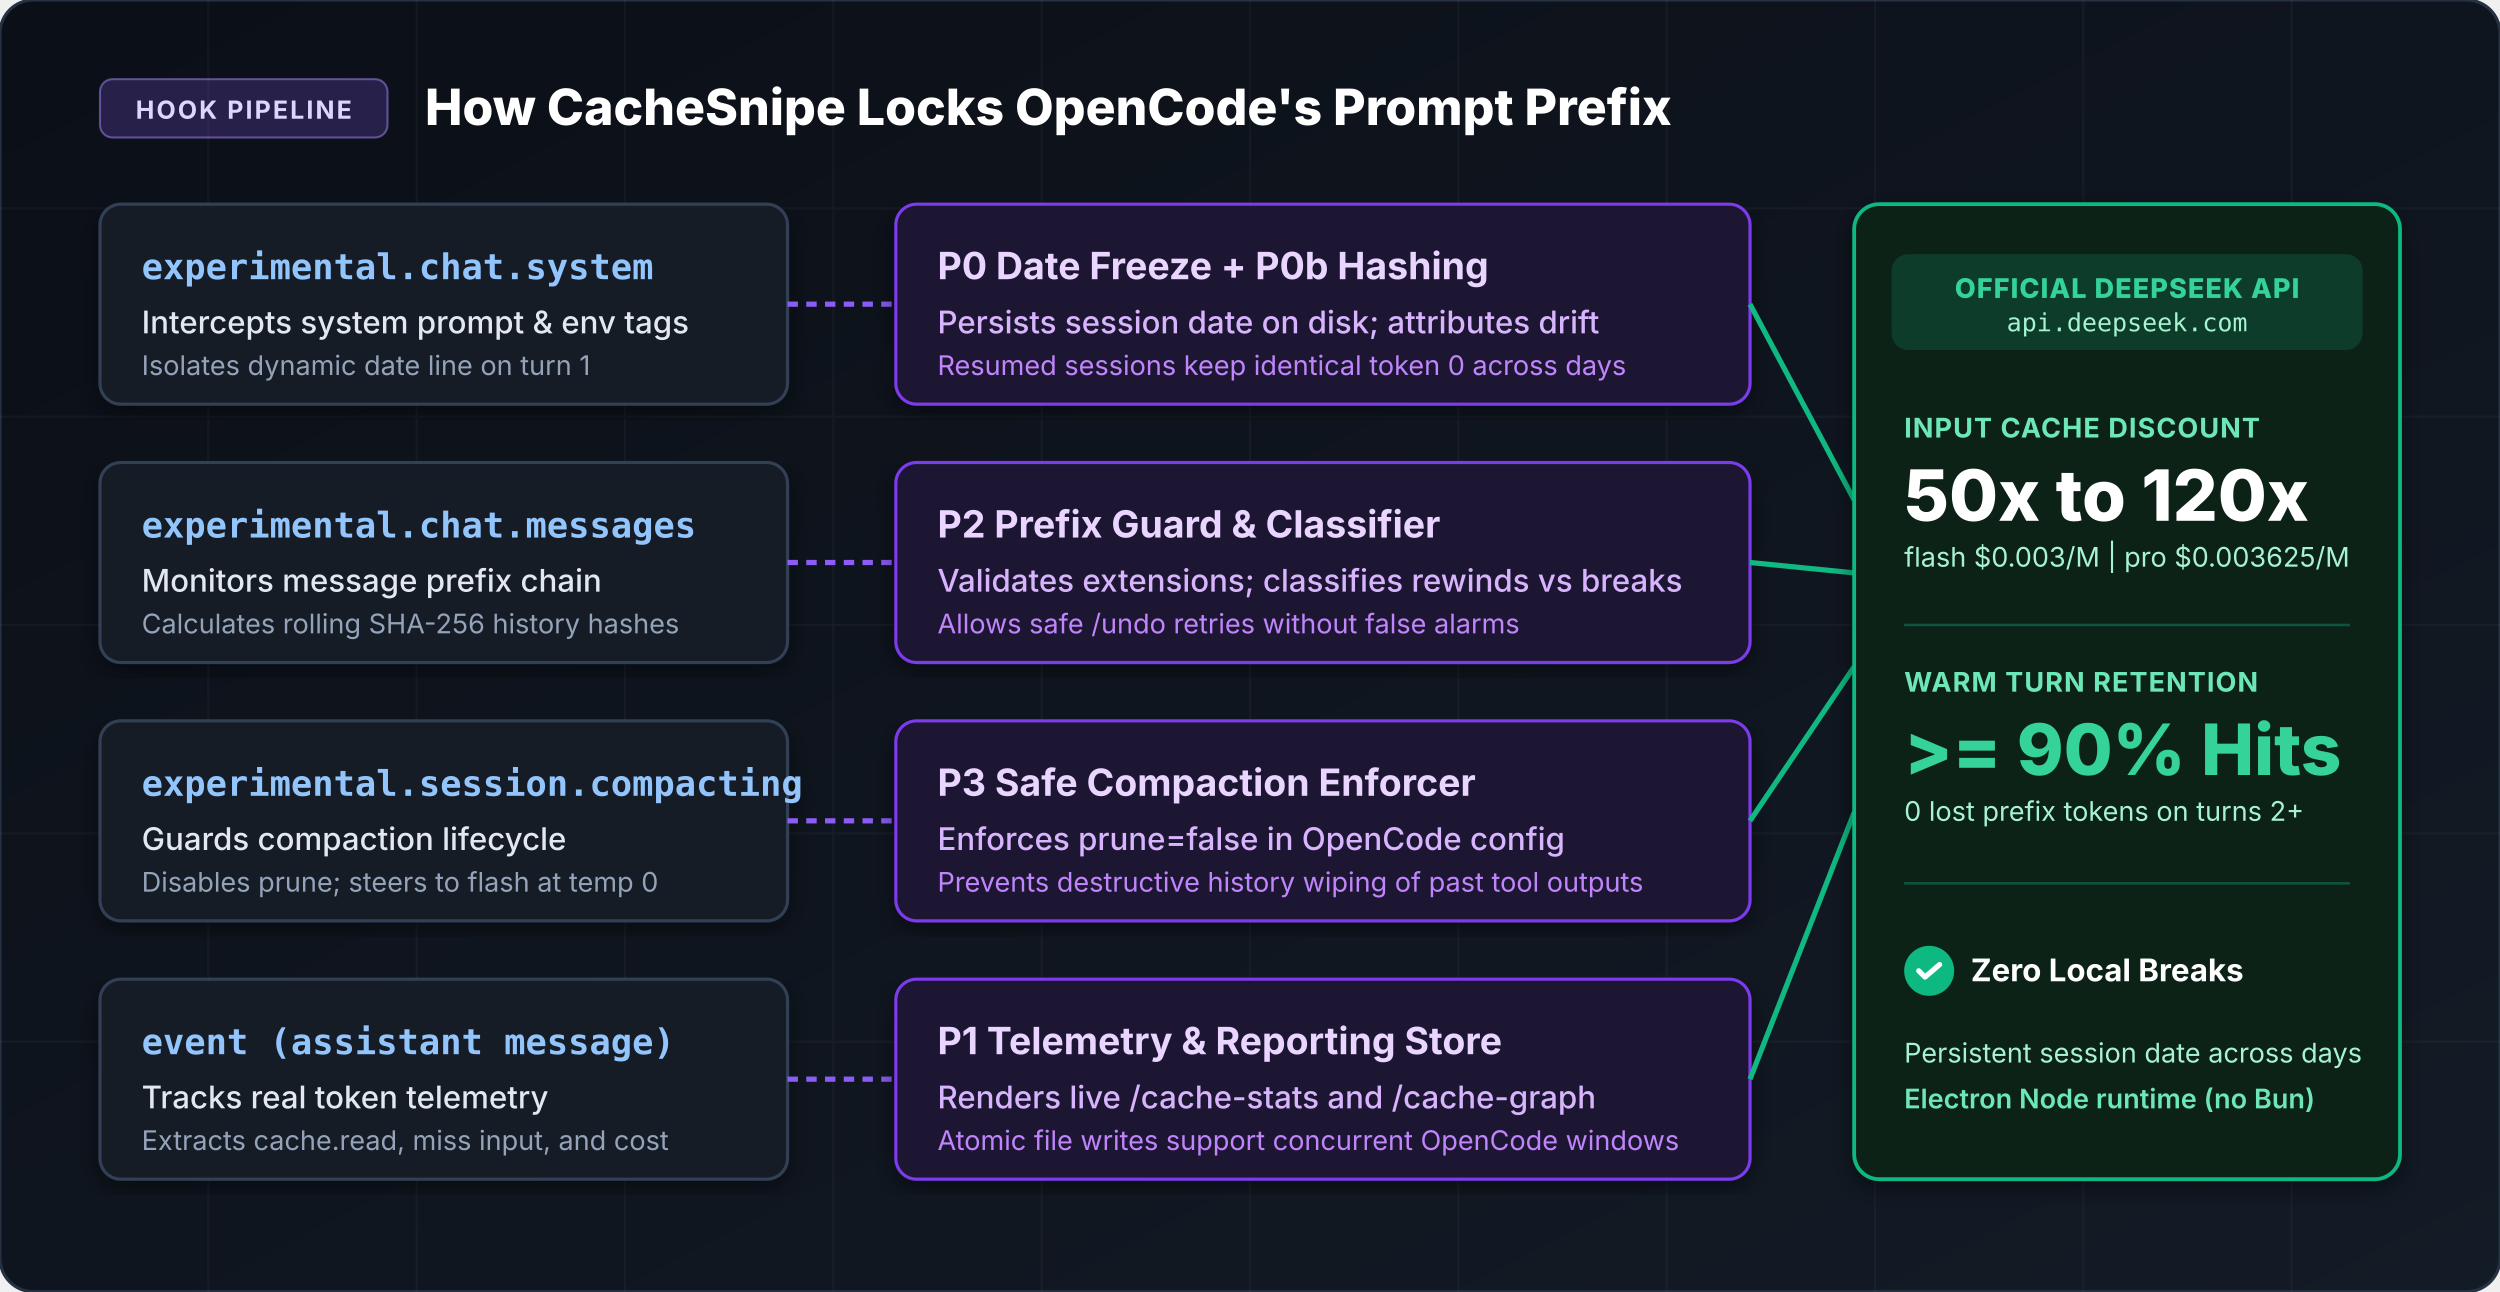
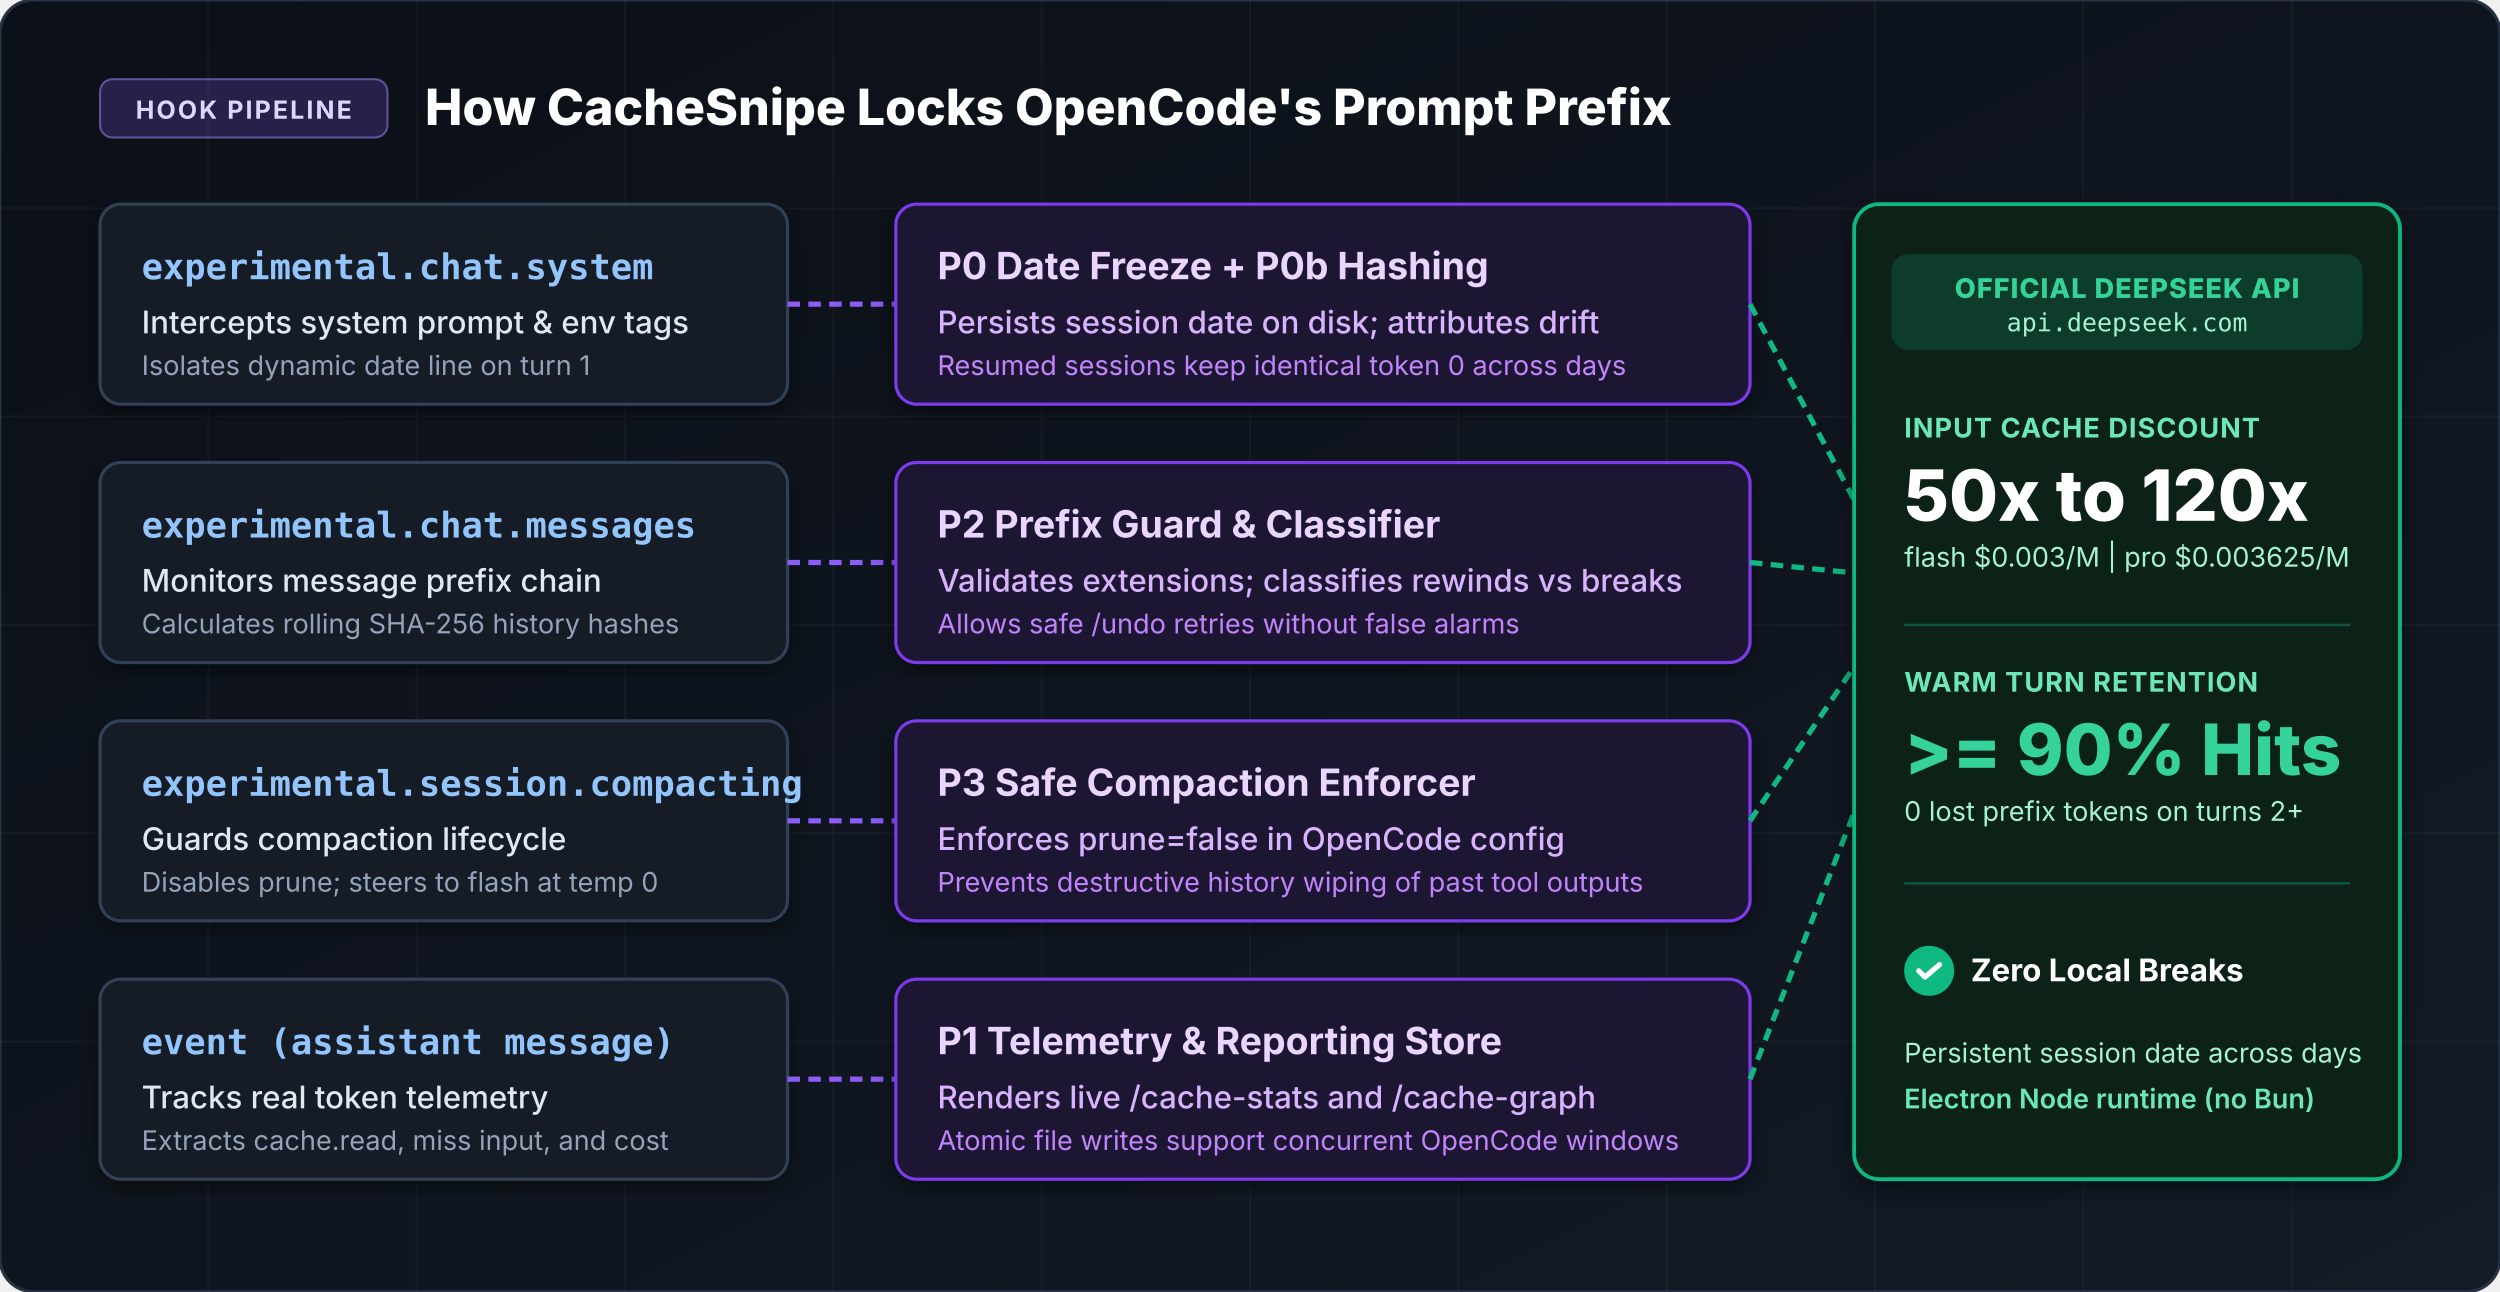
<svg xmlns="http://www.w3.org/2000/svg" viewBox="0 0 1200 620" width="100%" height="100%" role="img" aria-labelledby="flowTitle flowDesc">
  <defs>
    <linearGradient id="bgGrad" x1="0%" y1="0%" x2="100%" y2="100%">
      <stop offset="0%" stop-color="#0b0f17" />
      <stop offset="100%" stop-color="#131b26" />
    </linearGradient>
    <linearGradient id="purpleGrad" x1="0%" y1="0%" x2="100%" y2="100%">
      <stop offset="0%" stop-color="#8b5cf6" />
      <stop offset="100%" stop-color="#6d28d9" />
    </linearGradient>
    <linearGradient id="emeraldGrad" x1="0%" y1="0%" x2="100%" y2="100%">
      <stop offset="0%" stop-color="#10b981" />
      <stop offset="100%" stop-color="#059669" />
    </linearGradient>
    <linearGradient id="cyanGrad" x1="0%" y1="0%" x2="100%" y2="100%">
      <stop offset="0%" stop-color="#06b6d4" />
      <stop offset="100%" stop-color="#0284c7" />
    </linearGradient>
    <filter id="cardShadow" x="-4%" y="-4%" width="108%" height="112%">
      <feDropShadow dx="0" dy="4" stdDeviation="6" flood-color="#000000" flood-opacity="0.45" />
    </filter>
+     <style>
+       @keyframes flowDash {
+         to {
+           stroke-dashoffset: -20;
+         }
+       }
+       @keyframes targetPulse {
+         0%, 100% {
+           filter: drop-shadow(0 0 2px rgba(16, 185, 129, 0.3));
+         }
+         50% {
+           filter: drop-shadow(0 0 8px rgba(52, 211, 153, 0.75));
+         }
+       }
+       .flow-stream {
+         stroke-dasharray: 6 4;
+         animation: flowDash 1.4s linear infinite;
+       }
+       .anim-target-badge {
+         animation: targetPulse 3.2s ease-in-out infinite;
+       }
+       @media (prefers-reduced-motion: reduce) {
+         .flow-stream, .anim-target-badge {
+           animation: none !important;
+           stroke-dashoffset: 0 !important;
+         }
+       }
+     </style>
  </defs>
  <rect width="1200" height="620" rx="16" fill="url(#bgGrad)" stroke="#263142" stroke-width="1.5" />
  <g stroke="#ffffff" stroke-width="1" opacity="0.035">
    <line x1="100" y1="0" x2="100" y2="620" />
    <line x1="200" y1="0" x2="200" y2="620" />
    <line x1="300" y1="0" x2="300" y2="620" />
    <line x1="400" y1="0" x2="400" y2="620" />
    <line x1="500" y1="0" x2="500" y2="620" />
    <line x1="600" y1="0" x2="600" y2="620" />
    <line x1="700" y1="0" x2="700" y2="620" />
    <line x1="800" y1="0" x2="800" y2="620" />
    <line x1="900" y1="0" x2="900" y2="620" />
    <line x1="1000" y1="0" x2="1000" y2="620" />
    <line x1="1100" y1="0" x2="1100" y2="620" />
    <line x1="0" y1="100" x2="1200" y2="100" />
    <line x1="0" y1="200" x2="1200" y2="200" />
    <line x1="0" y1="300" x2="1200" y2="300" />
    <line x1="0" y1="400" x2="1200" y2="400" />
    <line x1="0" y1="500" x2="1200" y2="500" />
  </g>
  <g transform="translate(48, 38)">
    <rect width="138" height="28" rx="6" fill="#8b5cf6" fill-opacity="0.22" stroke="#a78bfa" stroke-opacity="0.5" stroke-width="1" />
    <text x="69" y="19" fill="#ddd6fe" font-family="-apple-system, BlinkMacSystemFont, Segoe UI, sans-serif" font-size="12" font-weight="700" text-anchor="middle" letter-spacing="1">HOOK PIPELINE</text>
    <text x="156" y="22" fill="#ffffff" font-family="-apple-system, BlinkMacSystemFont, Segoe UI, sans-serif" font-size="24" font-weight="800">How CacheSnipe Locks OpenCode's Prompt Prefix</text>
  </g>
  <g transform="translate(48, 98)" filter="url(#cardShadow)">
    <rect width="330" height="96" rx="10" fill="#151b27" stroke="#334155" stroke-width="1.5" />
    <text x="20" y="36" fill="#93c5fd" font-family="ui-monospace, SFMono-Regular, Menlo, monospace" font-size="17" font-weight="700">experimental.chat.system</text>
    <text x="20" y="62" fill="#e2e8f0" font-family="-apple-system, BlinkMacSystemFont, Segoe UI, sans-serif" font-size="15" font-weight="500">Intercepts system prompt &amp; env tags</text>
    <text x="20" y="82" fill="#94a3b8" font-family="-apple-system, BlinkMacSystemFont, Segoe UI, sans-serif" font-size="13">Isolates dynamic date line on turn 1</text>
  </g>
  <g transform="translate(48, 222)" filter="url(#cardShadow)">
    <rect width="330" height="96" rx="10" fill="#151b27" stroke="#334155" stroke-width="1.5" />
    <text x="20" y="36" fill="#93c5fd" font-family="ui-monospace, SFMono-Regular, Menlo, monospace" font-size="17" font-weight="700">experimental.chat.messages</text>
    <text x="20" y="62" fill="#e2e8f0" font-family="-apple-system, BlinkMacSystemFont, Segoe UI, sans-serif" font-size="15" font-weight="500">Monitors message prefix chain</text>
    <text x="20" y="82" fill="#94a3b8" font-family="-apple-system, BlinkMacSystemFont, Segoe UI, sans-serif" font-size="13">Calculates rolling SHA-256 history hashes</text>
  </g>
  <g transform="translate(48, 346)" filter="url(#cardShadow)">
    <rect width="330" height="96" rx="10" fill="#151b27" stroke="#334155" stroke-width="1.5" />
    <text x="20" y="36" fill="#93c5fd" font-family="ui-monospace, SFMono-Regular, Menlo, monospace" font-size="17" font-weight="700">experimental.session.compacting</text>
    <text x="20" y="62" fill="#e2e8f0" font-family="-apple-system, BlinkMacSystemFont, Segoe UI, sans-serif" font-size="15" font-weight="500">Guards compaction lifecycle</text>
    <text x="20" y="82" fill="#94a3b8" font-family="-apple-system, BlinkMacSystemFont, Segoe UI, sans-serif" font-size="13">Disables prune; steers to flash at temp 0</text>
  </g>
  <g transform="translate(48, 470)" filter="url(#cardShadow)">
    <rect width="330" height="96" rx="10" fill="#151b27" stroke="#334155" stroke-width="1.5" />
    <text x="20" y="36" fill="#93c5fd" font-family="ui-monospace, SFMono-Regular, Menlo, monospace" font-size="17" font-weight="700">event (assistant message)</text>
    <text x="20" y="62" fill="#e2e8f0" font-family="-apple-system, BlinkMacSystemFont, Segoe UI, sans-serif" font-size="15" font-weight="500">Tracks real token telemetry</text>
    <text x="20" y="82" fill="#94a3b8" font-family="-apple-system, BlinkMacSystemFont, Segoe UI, sans-serif" font-size="13">Extracts cache.read, miss input, and cost</text>
  </g>
-   <path d="M 378 146 L 430 146" stroke="#8b5cf6" stroke-width="2.5" stroke-dasharray="5 4" />
-   <path d="M 378 270 L 430 270" stroke="#8b5cf6" stroke-width="2.5" stroke-dasharray="5 4" />
-   <path d="M 378 394 L 430 394" stroke="#8b5cf6" stroke-width="2.5" stroke-dasharray="5 4" />
-   <path d="M 378 518 L 430 518" stroke="#8b5cf6" stroke-width="2.5" stroke-dasharray="5 4" />
+   <path class="flow-stream" d="M 378 146 L 430 146" stroke="#8b5cf6" stroke-width="2.5" />
+   <path class="flow-stream" d="M 378 270 L 430 270" stroke="#8b5cf6" stroke-width="2.5" />
+   <path class="flow-stream" d="M 378 394 L 430 394" stroke="#8b5cf6" stroke-width="2.5" />
+   <path class="flow-stream" d="M 378 518 L 430 518" stroke="#8b5cf6" stroke-width="2.5" />
  <g transform="translate(430, 98)" filter="url(#cardShadow)">
    <rect width="410" height="96" rx="10" fill="#1e1833" stroke="#7c3aed" stroke-width="1.5" />
    <text x="20" y="36" fill="#e9d5ff" font-family="-apple-system, BlinkMacSystemFont, Segoe UI, sans-serif" font-size="18" font-weight="700">P0 Date Freeze + P0b Hashing</text>
    <text x="20" y="62" fill="#d8b4fe" font-family="-apple-system, BlinkMacSystemFont, Segoe UI, sans-serif" font-size="15" font-weight="500">Persists session date on disk; attributes drift</text>
    <text x="20" y="82" fill="#c084fc" font-family="-apple-system, BlinkMacSystemFont, Segoe UI, sans-serif" font-size="13">Resumed sessions keep identical token 0 across days</text>
  </g>
  <g transform="translate(430, 222)" filter="url(#cardShadow)">
    <rect width="410" height="96" rx="10" fill="#1e1833" stroke="#7c3aed" stroke-width="1.5" />
    <text x="20" y="36" fill="#e9d5ff" font-family="-apple-system, BlinkMacSystemFont, Segoe UI, sans-serif" font-size="18" font-weight="700">P2 Prefix Guard &amp; Classifier</text>
    <text x="20" y="62" fill="#d8b4fe" font-family="-apple-system, BlinkMacSystemFont, Segoe UI, sans-serif" font-size="15" font-weight="500">Validates extensions; classifies rewinds vs breaks</text>
    <text x="20" y="82" fill="#c084fc" font-family="-apple-system, BlinkMacSystemFont, Segoe UI, sans-serif" font-size="13">Allows safe /undo retries without false alarms</text>
  </g>
  <g transform="translate(430, 346)" filter="url(#cardShadow)">
    <rect width="410" height="96" rx="10" fill="#1e1833" stroke="#7c3aed" stroke-width="1.5" />
    <text x="20" y="36" fill="#e9d5ff" font-family="-apple-system, BlinkMacSystemFont, Segoe UI, sans-serif" font-size="18" font-weight="700">P3 Safe Compaction Enforcer</text>
    <text x="20" y="62" fill="#d8b4fe" font-family="-apple-system, BlinkMacSystemFont, Segoe UI, sans-serif" font-size="15" font-weight="500">Enforces prune=false in OpenCode config</text>
    <text x="20" y="82" fill="#c084fc" font-family="-apple-system, BlinkMacSystemFont, Segoe UI, sans-serif" font-size="13">Prevents destructive history wiping of past tool outputs</text>
  </g>
  <g transform="translate(430, 470)" filter="url(#cardShadow)">
    <rect width="410" height="96" rx="10" fill="#1e1833" stroke="#7c3aed" stroke-width="1.5" />
    <text x="20" y="36" fill="#e9d5ff" font-family="-apple-system, BlinkMacSystemFont, Segoe UI, sans-serif" font-size="18" font-weight="700">P1 Telemetry &amp; Reporting Store</text>
    <text x="20" y="62" fill="#d8b4fe" font-family="-apple-system, BlinkMacSystemFont, Segoe UI, sans-serif" font-size="15" font-weight="500">Renders live /cache-stats and /cache-graph</text>
    <text x="20" y="82" fill="#c084fc" font-family="-apple-system, BlinkMacSystemFont, Segoe UI, sans-serif" font-size="13">Atomic file writes support concurrent OpenCode windows</text>
  </g>
-   <path d="M 840 146 L 890 240" stroke="#10b981" stroke-width="2.5" />
-   <path d="M 840 270 L 890 275" stroke="#10b981" stroke-width="2.5" />
-   <path d="M 840 394 L 890 320" stroke="#10b981" stroke-width="2.5" />
-   <path d="M 840 518 L 890 390" stroke="#10b981" stroke-width="2.5" />
-   <g transform="translate(890, 98)" filter="url(#cardShadow)">
+   <path class="flow-stream" d="M 840 146 L 890 240" stroke="#10b981" stroke-width="2.5" />
+   <path class="flow-stream" d="M 840 270 L 890 275" stroke="#10b981" stroke-width="2.5" />
+   <path class="flow-stream" d="M 840 394 L 890 320" stroke="#10b981" stroke-width="2.5" />
+   <path class="flow-stream" d="M 840 518 L 890 390" stroke="#10b981" stroke-width="2.5" />
+   <g class="anim-target-badge" transform="translate(890, 98)" filter="url(#cardShadow)">
    <rect width="262" height="468" rx="12" fill="#0b2219" stroke="#10b981" stroke-width="1.8" />
    <rect x="18" y="24" width="226" height="46" rx="8" fill="#10b981" fill-opacity="0.18" />
    <text x="131" y="45" fill="#34d399" font-family="-apple-system, BlinkMacSystemFont, Segoe UI, sans-serif" font-size="13" font-weight="800" text-anchor="middle" letter-spacing="0.5">OFFICIAL DEEPSEEK API</text>
    <text x="131" y="61" fill="#a7f3d0" font-family="ui-monospace, SFMono-Regular, Menlo, monospace" font-size="12" text-anchor="middle">api.deepseek.com</text>
    <text x="24" y="112" fill="#6ee7b7" font-family="-apple-system, BlinkMacSystemFont, Segoe UI, sans-serif" font-size="13" font-weight="700" letter-spacing="0.5">INPUT CACHE DISCOUNT</text>
    <text x="24" y="152" fill="#ffffff" font-family="-apple-system, BlinkMacSystemFont, Segoe UI, sans-serif" font-size="34" font-weight="800">50x to 120x</text>
    <text x="24" y="174" fill="#a7f3d0" font-family="-apple-system, BlinkMacSystemFont, Segoe UI, sans-serif" font-size="13">flash $0.003/M | pro $0.003625/M</text>
    <line x1="24" y1="202" x2="238" y2="202" stroke="#10b981" stroke-opacity="0.35" stroke-width="1.2" />
    <text x="24" y="234" fill="#6ee7b7" font-family="-apple-system, BlinkMacSystemFont, Segoe UI, sans-serif" font-size="13" font-weight="700" letter-spacing="0.5">WARM TURN RETENTION</text>
    <text x="24" y="274" fill="#34d399" font-family="-apple-system, BlinkMacSystemFont, Segoe UI, sans-serif" font-size="34" font-weight="800">&gt;= 90% Hits</text>
    <text x="24" y="296" fill="#a7f3d0" font-family="-apple-system, BlinkMacSystemFont, Segoe UI, sans-serif" font-size="13">0 lost prefix tokens on turns 2+</text>
    <line x1="24" y1="326" x2="238" y2="326" stroke="#10b981" stroke-opacity="0.35" stroke-width="1.2" />
    <g transform="translate(24, 356)">
      <circle cx="12" cy="12" r="12" fill="#10b981" />
      <path d="M 7 12 L 10 15 L 17 9" fill="none" stroke="#ffffff" stroke-width="2.5" stroke-linecap="round" stroke-linejoin="round" />
      <text x="32" y="17" fill="#ffffff" font-family="-apple-system, BlinkMacSystemFont, Segoe UI, sans-serif" font-size="15" font-weight="700">Zero Local Breaks</text>
    </g>
    <text x="24" y="412" fill="#a7f3d0" font-family="-apple-system, BlinkMacSystemFont, Segoe UI, sans-serif" font-size="13">Persistent session date across days</text>
    <text x="24" y="434" fill="#6ee7b7" font-family="-apple-system, BlinkMacSystemFont, Segoe UI, sans-serif" font-size="13" font-weight="600">Electron Node runtime (no Bun)</text>
  </g>
</svg>
